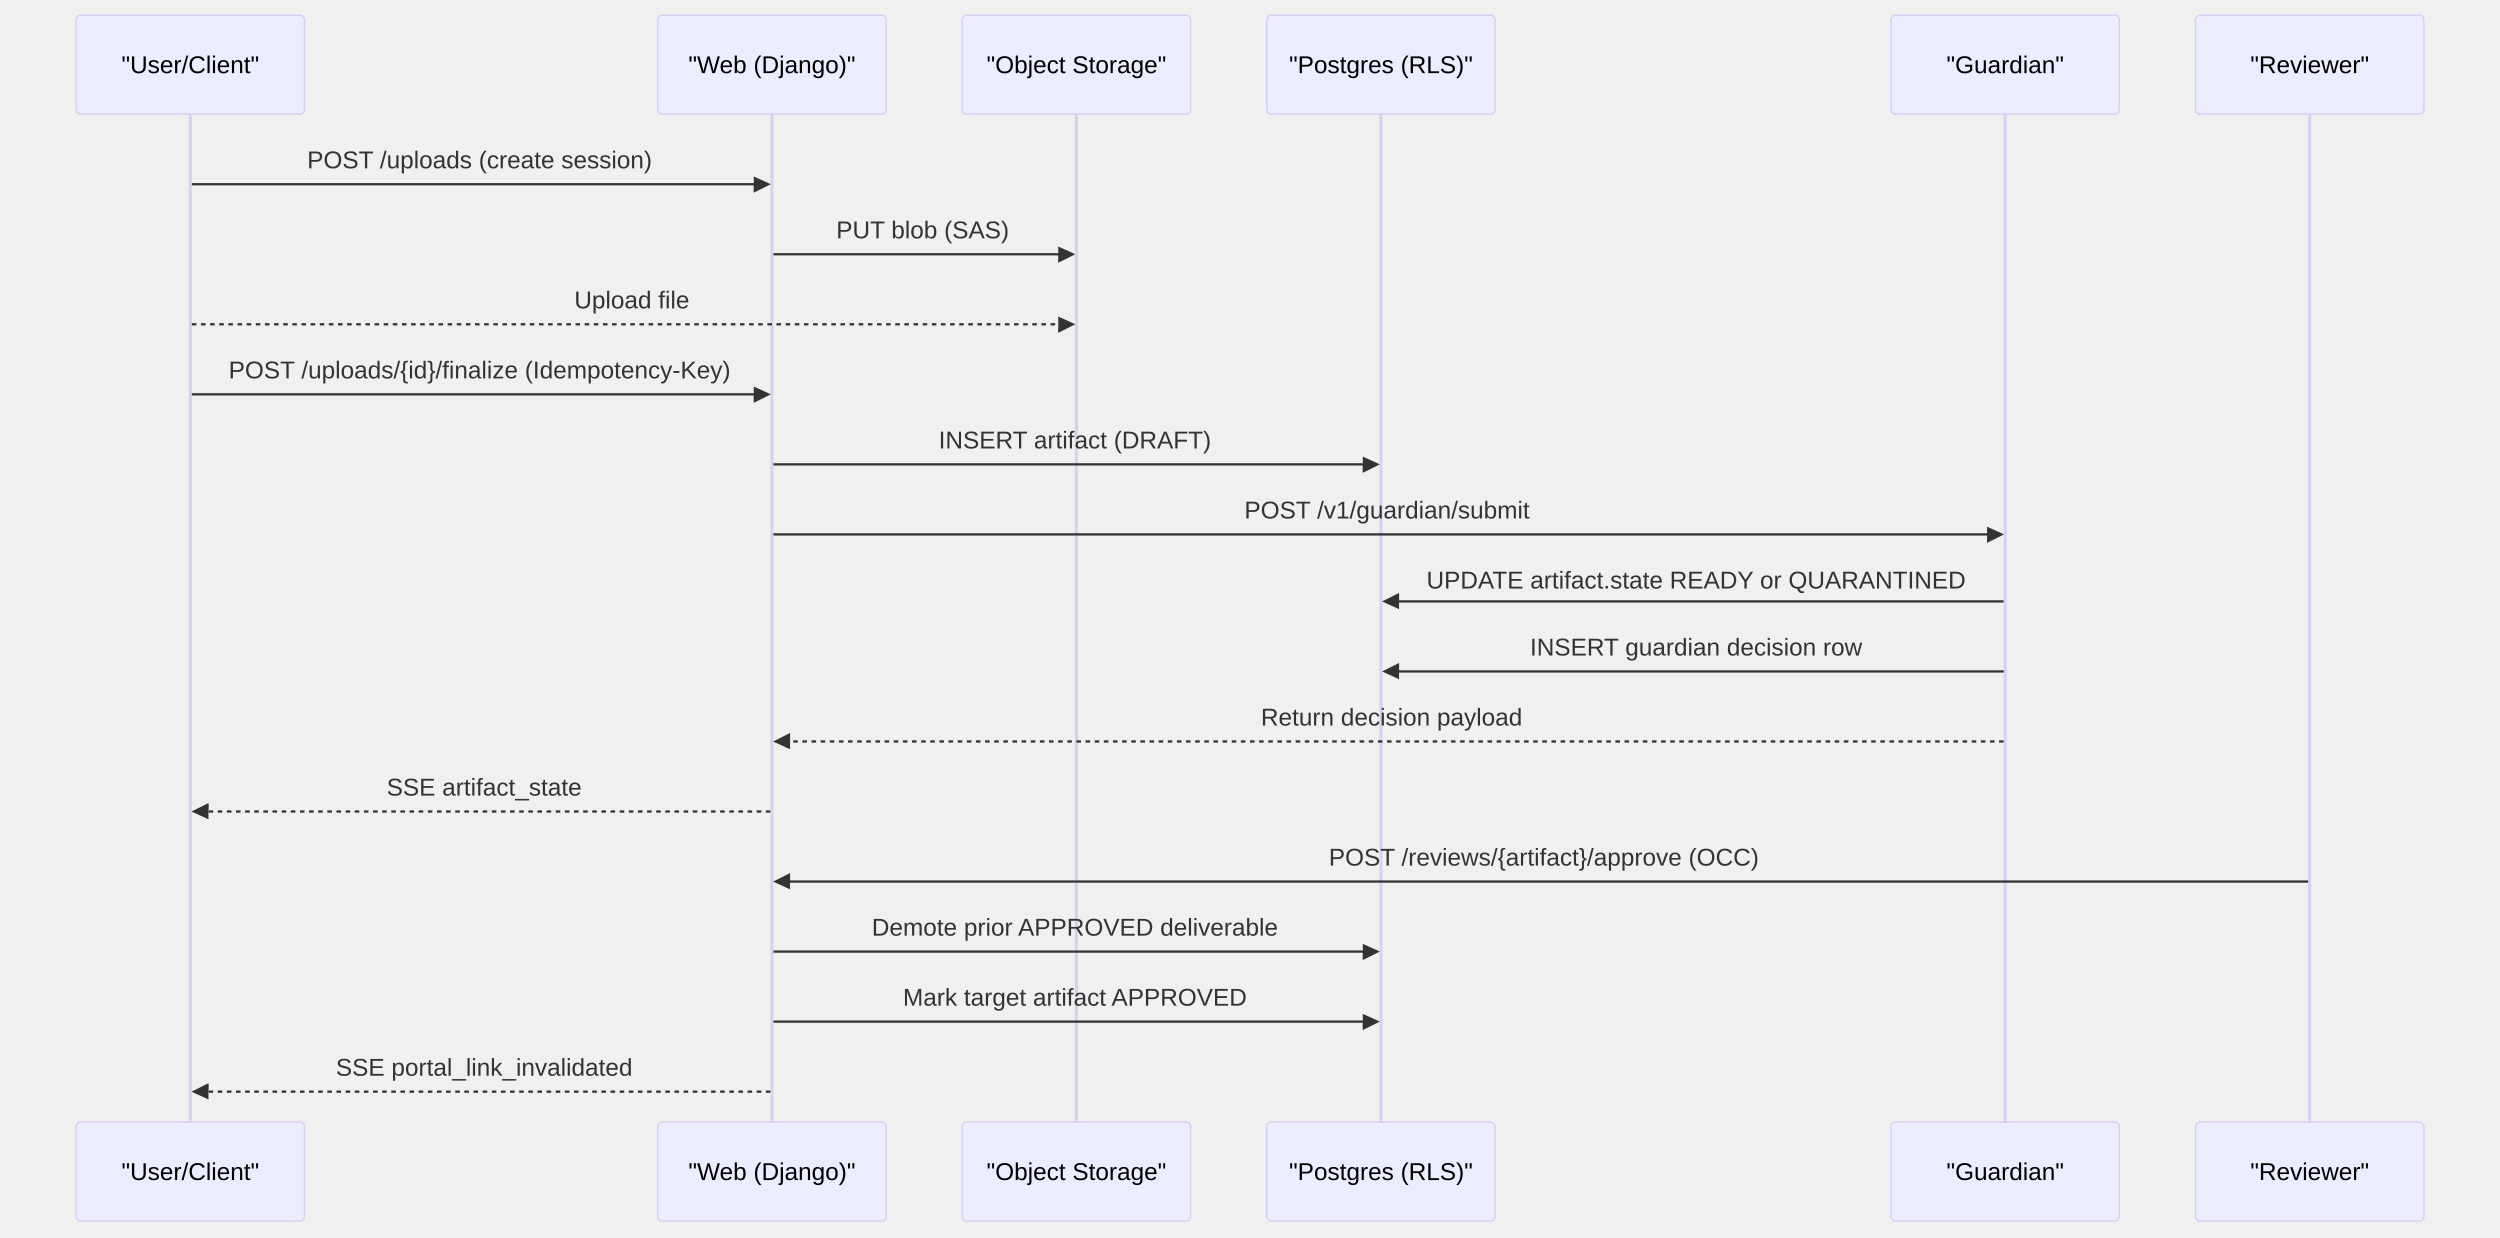
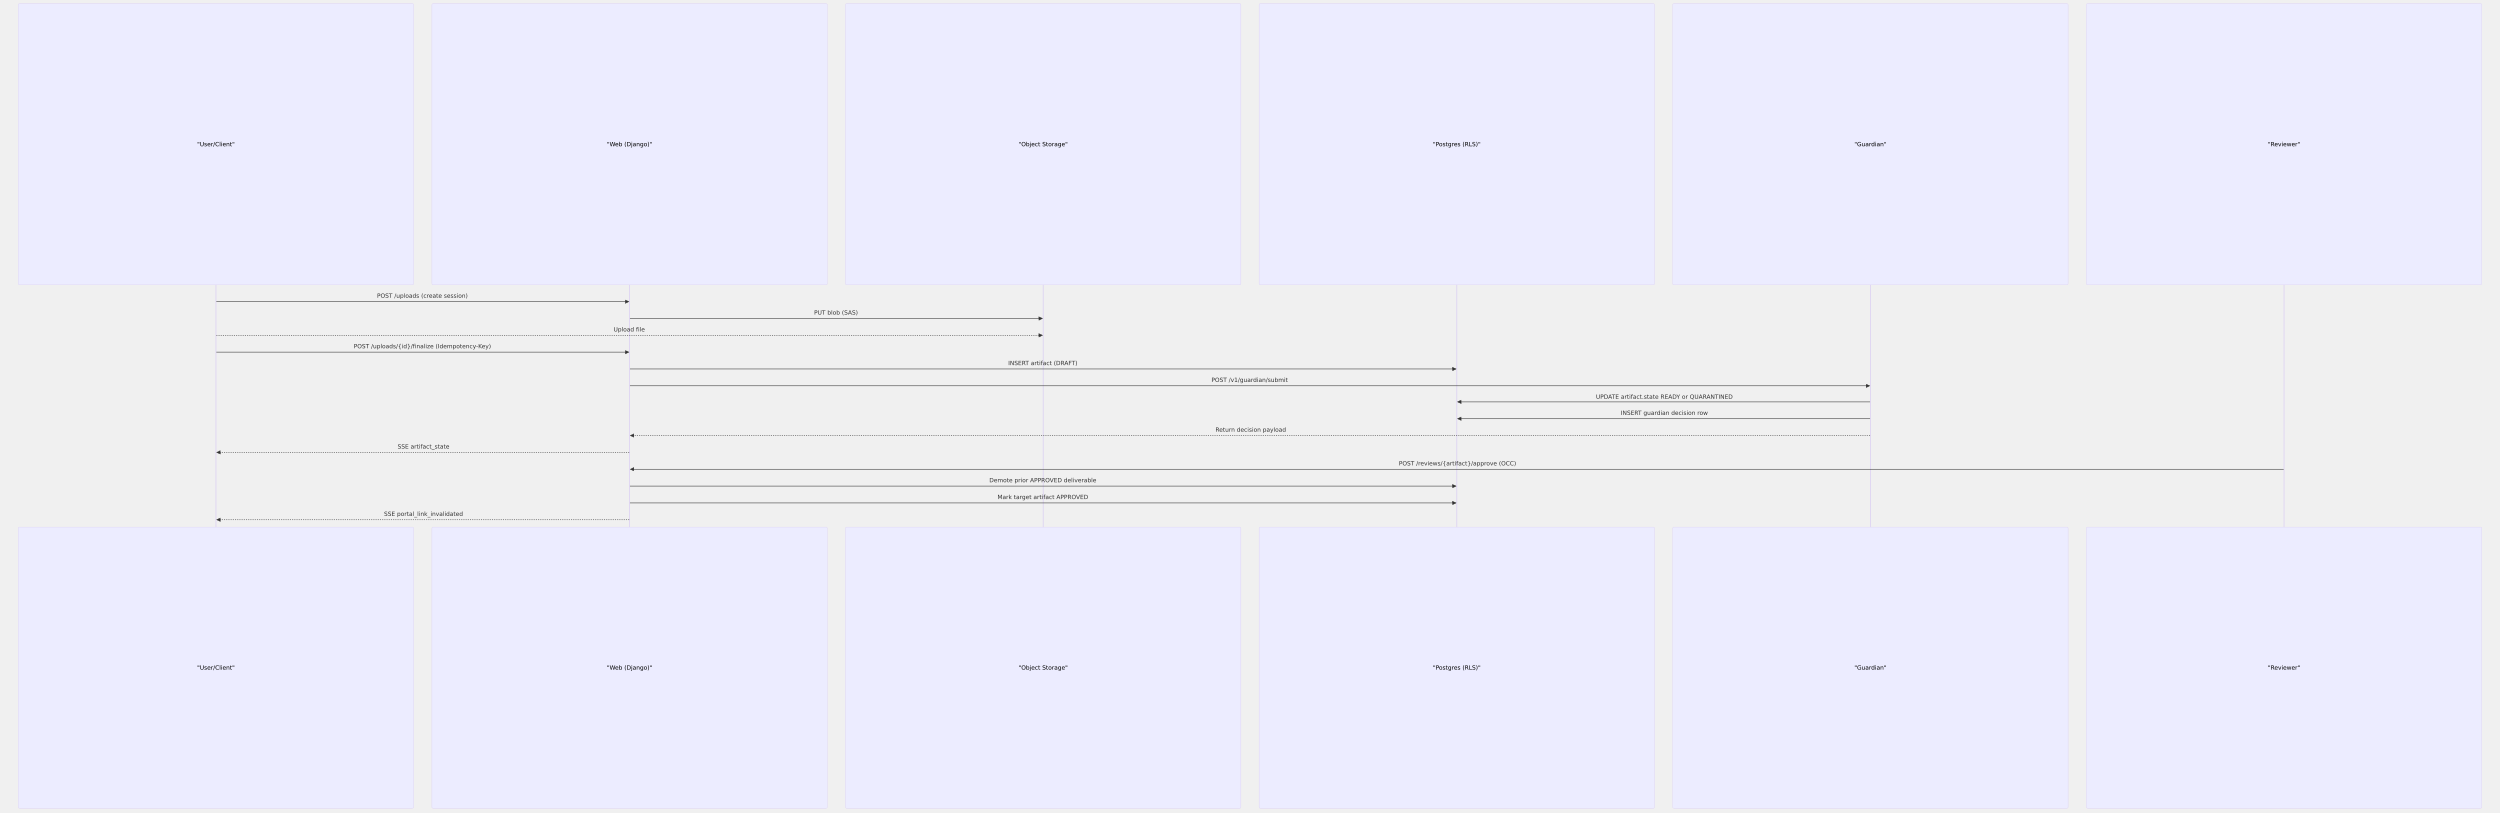
- <svg xmlns="http://www.w3.org/2000/svg" id="my-svg" width="100%" style="max-width: 1642px; background-color: white;" viewBox="-50 -10 1642 813" role="graphics-document document" aria-roledescription="sequence">
+ <svg xmlns="http://www.w3.org/2000/svg" id="my-svg" width="6830" height="2219" viewBox="-50 -10 6830 2219" role="graphics-document document" aria-roledescription="sequence" style="background-color: white;">
  <g>
-     <rect x="1392" y="727" fill="#eaeaea" stroke="#666" width="150" height="65" name="R" rx="3" ry="3" class="actor actor-bottom" />
-     <text x="1467" y="759.5" dominant-baseline="central" alignment-baseline="central" class="actor actor-box" style="text-anchor: middle; font-size: 16px; font-weight: 400;">
-       <tspan x="1467" dy="0">"Reviewer"</tspan>
+     <rect x="5650" y="1430" fill="#eaeaea" stroke="#666" width="1080" height="768" name="R" rx="3" ry="3" class="actor actor-bottom" />
+     <text x="6190" y="1814" dominant-baseline="central" alignment-baseline="central" class="actor actor-box" style="text-anchor: middle; font-size: 16px; font-weight: 400;">
+       <tspan x="6190" dy="0">"Reviewer"</tspan>
    </text>
  </g>
  <g>
-     <rect x="1192" y="727" fill="#eaeaea" stroke="#666" width="150" height="65" name="G" rx="3" ry="3" class="actor actor-bottom" />
-     <text x="1267" y="759.5" dominant-baseline="central" alignment-baseline="central" class="actor actor-box" style="text-anchor: middle; font-size: 16px; font-weight: 400;">
-       <tspan x="1267" dy="0">"Guardian"</tspan>
+     <rect x="4520" y="1430" fill="#eaeaea" stroke="#666" width="1080" height="768" name="G" rx="3" ry="3" class="actor actor-bottom" />
+     <text x="5060" y="1814" dominant-baseline="central" alignment-baseline="central" class="actor actor-box" style="text-anchor: middle; font-size: 16px; font-weight: 400;">
+       <tspan x="5060" dy="0">"Guardian"</tspan>
    </text>
  </g>
  <g>
-     <rect x="782" y="727" fill="#eaeaea" stroke="#666" width="150" height="65" name="DB" rx="3" ry="3" class="actor actor-bottom" />
-     <text x="857" y="759.5" dominant-baseline="central" alignment-baseline="central" class="actor actor-box" style="text-anchor: middle; font-size: 16px; font-weight: 400;">
-       <tspan x="857" dy="0">"Postgres (RLS)"</tspan>
+     <rect x="3390" y="1430" fill="#eaeaea" stroke="#666" width="1080" height="768" name="DB" rx="3" ry="3" class="actor actor-bottom" />
+     <text x="3930" y="1814" dominant-baseline="central" alignment-baseline="central" class="actor actor-box" style="text-anchor: middle; font-size: 16px; font-weight: 400;">
+       <tspan x="3930" dy="0">"Postgres (RLS)"</tspan>
    </text>
  </g>
  <g>
-     <rect x="582" y="727" fill="#eaeaea" stroke="#666" width="150" height="65" name="Obj" rx="3" ry="3" class="actor actor-bottom" />
-     <text x="657" y="759.5" dominant-baseline="central" alignment-baseline="central" class="actor actor-box" style="text-anchor: middle; font-size: 16px; font-weight: 400;">
-       <tspan x="657" dy="0">"Object Storage"</tspan>
+     <rect x="2260" y="1430" fill="#eaeaea" stroke="#666" width="1080" height="768" name="Obj" rx="3" ry="3" class="actor actor-bottom" />
+     <text x="2800" y="1814" dominant-baseline="central" alignment-baseline="central" class="actor actor-box" style="text-anchor: middle; font-size: 16px; font-weight: 400;">
+       <tspan x="2800" dy="0">"Object Storage"</tspan>
    </text>
  </g>
  <g>
-     <rect x="382" y="727" fill="#eaeaea" stroke="#666" width="150" height="65" name="Web" rx="3" ry="3" class="actor actor-bottom" />
-     <text x="457" y="759.5" dominant-baseline="central" alignment-baseline="central" class="actor actor-box" style="text-anchor: middle; font-size: 16px; font-weight: 400;">
-       <tspan x="457" dy="0">"Web (Django)"</tspan>
+     <rect x="1130" y="1430" fill="#eaeaea" stroke="#666" width="1080" height="768" name="Web" rx="3" ry="3" class="actor actor-bottom" />
+     <text x="1670" y="1814" dominant-baseline="central" alignment-baseline="central" class="actor actor-box" style="text-anchor: middle; font-size: 16px; font-weight: 400;">
+       <tspan x="1670" dy="0">"Web (Django)"</tspan>
    </text>
  </g>
  <g>
-     <rect x="0" y="727" fill="#eaeaea" stroke="#666" width="150" height="65" name="U" rx="3" ry="3" class="actor actor-bottom" />
-     <text x="75" y="759.5" dominant-baseline="central" alignment-baseline="central" class="actor actor-box" style="text-anchor: middle; font-size: 16px; font-weight: 400;">
-       <tspan x="75" dy="0">"User/Client"</tspan>
+     <rect x="0" y="1430" fill="#eaeaea" stroke="#666" width="1080" height="768" name="U" rx="3" ry="3" class="actor actor-bottom" />
+     <text x="540" y="1814" dominant-baseline="central" alignment-baseline="central" class="actor actor-box" style="text-anchor: middle; font-size: 16px; font-weight: 400;">
+       <tspan x="540" dy="0">"User/Client"</tspan>
    </text>
  </g>
  <g>
-     <line id="actor5" x1="1467" y1="65" x2="1467" y2="727" class="actor-line 200" stroke-width="0.5px" stroke="#999" name="R" />
+     <line id="actor5" x1="6190" y1="768" x2="6190" y2="1430" class="actor-line 200" stroke-width="0.5px" stroke="#999" name="R" />
    <g id="root-5">
-       <rect x="1392" y="0" fill="#eaeaea" stroke="#666" width="150" height="65" name="R" rx="3" ry="3" class="actor actor-top" />
-       <text x="1467" y="32.5" dominant-baseline="central" alignment-baseline="central" class="actor actor-box" style="text-anchor: middle; font-size: 16px; font-weight: 400;">
-         <tspan x="1467" dy="0">"Reviewer"</tspan>
+       <rect x="5650" y="0" fill="#eaeaea" stroke="#666" width="1080" height="768" name="R" rx="3" ry="3" class="actor actor-top" />
+       <text x="6190" y="384" dominant-baseline="central" alignment-baseline="central" class="actor actor-box" style="text-anchor: middle; font-size: 16px; font-weight: 400;">
+         <tspan x="6190" dy="0">"Reviewer"</tspan>
      </text>
    </g>
  </g>
  <g>
-     <line id="actor4" x1="1267" y1="65" x2="1267" y2="727" class="actor-line 200" stroke-width="0.5px" stroke="#999" name="G" />
+     <line id="actor4" x1="5060" y1="768" x2="5060" y2="1430" class="actor-line 200" stroke-width="0.5px" stroke="#999" name="G" />
    <g id="root-4">
-       <rect x="1192" y="0" fill="#eaeaea" stroke="#666" width="150" height="65" name="G" rx="3" ry="3" class="actor actor-top" />
-       <text x="1267" y="32.5" dominant-baseline="central" alignment-baseline="central" class="actor actor-box" style="text-anchor: middle; font-size: 16px; font-weight: 400;">
-         <tspan x="1267" dy="0">"Guardian"</tspan>
+       <rect x="4520" y="0" fill="#eaeaea" stroke="#666" width="1080" height="768" name="G" rx="3" ry="3" class="actor actor-top" />
+       <text x="5060" y="384" dominant-baseline="central" alignment-baseline="central" class="actor actor-box" style="text-anchor: middle; font-size: 16px; font-weight: 400;">
+         <tspan x="5060" dy="0">"Guardian"</tspan>
      </text>
    </g>
  </g>
  <g>
-     <line id="actor3" x1="857" y1="65" x2="857" y2="727" class="actor-line 200" stroke-width="0.5px" stroke="#999" name="DB" />
+     <line id="actor3" x1="3930" y1="768" x2="3930" y2="1430" class="actor-line 200" stroke-width="0.5px" stroke="#999" name="DB" />
    <g id="root-3">
-       <rect x="782" y="0" fill="#eaeaea" stroke="#666" width="150" height="65" name="DB" rx="3" ry="3" class="actor actor-top" />
-       <text x="857" y="32.5" dominant-baseline="central" alignment-baseline="central" class="actor actor-box" style="text-anchor: middle; font-size: 16px; font-weight: 400;">
-         <tspan x="857" dy="0">"Postgres (RLS)"</tspan>
+       <rect x="3390" y="0" fill="#eaeaea" stroke="#666" width="1080" height="768" name="DB" rx="3" ry="3" class="actor actor-top" />
+       <text x="3930" y="384" dominant-baseline="central" alignment-baseline="central" class="actor actor-box" style="text-anchor: middle; font-size: 16px; font-weight: 400;">
+         <tspan x="3930" dy="0">"Postgres (RLS)"</tspan>
      </text>
    </g>
  </g>
  <g>
-     <line id="actor2" x1="657" y1="65" x2="657" y2="727" class="actor-line 200" stroke-width="0.5px" stroke="#999" name="Obj" />
+     <line id="actor2" x1="2800" y1="768" x2="2800" y2="1430" class="actor-line 200" stroke-width="0.5px" stroke="#999" name="Obj" />
    <g id="root-2">
-       <rect x="582" y="0" fill="#eaeaea" stroke="#666" width="150" height="65" name="Obj" rx="3" ry="3" class="actor actor-top" />
-       <text x="657" y="32.5" dominant-baseline="central" alignment-baseline="central" class="actor actor-box" style="text-anchor: middle; font-size: 16px; font-weight: 400;">
-         <tspan x="657" dy="0">"Object Storage"</tspan>
+       <rect x="2260" y="0" fill="#eaeaea" stroke="#666" width="1080" height="768" name="Obj" rx="3" ry="3" class="actor actor-top" />
+       <text x="2800" y="384" dominant-baseline="central" alignment-baseline="central" class="actor actor-box" style="text-anchor: middle; font-size: 16px; font-weight: 400;">
+         <tspan x="2800" dy="0">"Object Storage"</tspan>
      </text>
    </g>
  </g>
  <g>
-     <line id="actor1" x1="457" y1="65" x2="457" y2="727" class="actor-line 200" stroke-width="0.5px" stroke="#999" name="Web" />
+     <line id="actor1" x1="1670" y1="768" x2="1670" y2="1430" class="actor-line 200" stroke-width="0.5px" stroke="#999" name="Web" />
    <g id="root-1">
-       <rect x="382" y="0" fill="#eaeaea" stroke="#666" width="150" height="65" name="Web" rx="3" ry="3" class="actor actor-top" />
-       <text x="457" y="32.5" dominant-baseline="central" alignment-baseline="central" class="actor actor-box" style="text-anchor: middle; font-size: 16px; font-weight: 400;">
-         <tspan x="457" dy="0">"Web (Django)"</tspan>
+       <rect x="1130" y="0" fill="#eaeaea" stroke="#666" width="1080" height="768" name="Web" rx="3" ry="3" class="actor actor-top" />
+       <text x="1670" y="384" dominant-baseline="central" alignment-baseline="central" class="actor actor-box" style="text-anchor: middle; font-size: 16px; font-weight: 400;">
+         <tspan x="1670" dy="0">"Web (Django)"</tspan>
      </text>
    </g>
  </g>
  <g>
-     <line id="actor0" x1="75" y1="65" x2="75" y2="727" class="actor-line 200" stroke-width="0.5px" stroke="#999" name="U" />
+     <line id="actor0" x1="540" y1="768" x2="540" y2="1430" class="actor-line 200" stroke-width="0.5px" stroke="#999" name="U" />
    <g id="root-0">
-       <rect x="0" y="0" fill="#eaeaea" stroke="#666" width="150" height="65" name="U" rx="3" ry="3" class="actor actor-top" />
-       <text x="75" y="32.5" dominant-baseline="central" alignment-baseline="central" class="actor actor-box" style="text-anchor: middle; font-size: 16px; font-weight: 400;">
-         <tspan x="75" dy="0">"User/Client"</tspan>
+       <rect x="0" y="0" fill="#eaeaea" stroke="#666" width="1080" height="768" name="U" rx="3" ry="3" class="actor actor-top" />
+       <text x="540" y="384" dominant-baseline="central" alignment-baseline="central" class="actor actor-box" style="text-anchor: middle; font-size: 16px; font-weight: 400;">
+         <tspan x="540" dy="0">"User/Client"</tspan>
      </text>
    </g>
  </g>
-   <style>#my-svg{font-family:"trebuchet ms",verdana,arial,sans-serif;font-size:16px;fill:#333;}@keyframes edge-animation-frame{from{stroke-dashoffset:0;}}@keyframes dash{to{stroke-dashoffset:0;}}#my-svg .edge-animation-slow{stroke-dasharray:9,5!important;stroke-dashoffset:900;animation:dash 50s linear infinite;stroke-linecap:round;}#my-svg .edge-animation-fast{stroke-dasharray:9,5!important;stroke-dashoffset:900;animation:dash 20s linear infinite;stroke-linecap:round;}#my-svg .error-icon{fill:#552222;}#my-svg .error-text{fill:#552222;stroke:#552222;}#my-svg .edge-thickness-normal{stroke-width:1px;}#my-svg .edge-thickness-thick{stroke-width:3.5px;}#my-svg .edge-pattern-solid{stroke-dasharray:0;}#my-svg .edge-thickness-invisible{stroke-width:0;fill:none;}#my-svg .edge-pattern-dashed{stroke-dasharray:3;}#my-svg .edge-pattern-dotted{stroke-dasharray:2;}#my-svg .marker{fill:#333333;stroke:#333333;}#my-svg .marker.cross{stroke:#333333;}#my-svg svg{font-family:"trebuchet ms",verdana,arial,sans-serif;font-size:16px;}#my-svg p{margin:0;}#my-svg .actor{stroke:hsl(259.626, 59.777%, 87.902%);fill:#ECECFF;}#my-svg text.actor&gt;tspan{fill:black;stroke:none;}#my-svg .actor-line{stroke:hsl(259.626, 59.777%, 87.902%);}#my-svg .innerArc{stroke-width:1.5;stroke-dasharray:none;}#my-svg .messageLine0{stroke-width:1.5;stroke-dasharray:none;stroke:#333;}#my-svg .messageLine1{stroke-width:1.5;stroke-dasharray:2,2;stroke:#333;}#my-svg #arrowhead path{fill:#333;stroke:#333;}#my-svg .sequenceNumber{fill:white;}#my-svg #sequencenumber{fill:#333;}#my-svg #crosshead path{fill:#333;stroke:#333;}#my-svg .messageText{fill:#333;stroke:none;}#my-svg .labelBox{stroke:hsl(259.626, 59.777%, 87.902%);fill:#ECECFF;}#my-svg .labelText,#my-svg .labelText&gt;tspan{fill:black;stroke:none;}#my-svg .loopText,#my-svg .loopText&gt;tspan{fill:black;stroke:none;}#my-svg .loopLine{stroke-width:2px;stroke-dasharray:2,2;stroke:hsl(259.626, 59.777%, 87.902%);fill:hsl(259.626, 59.777%, 87.902%);}#my-svg .note{stroke:#aaaa33;fill:#fff5ad;}#my-svg .noteText,#my-svg .noteText&gt;tspan{fill:black;stroke:none;}#my-svg .activation0{fill:#f4f4f4;stroke:#666;}#my-svg .activation1{fill:#f4f4f4;stroke:#666;}#my-svg .activation2{fill:#f4f4f4;stroke:#666;}#my-svg .actorPopupMenu{position:absolute;}#my-svg .actorPopupMenuPanel{position:absolute;fill:#ECECFF;box-shadow:0px 8px 16px 0px rgba(0,0,0,0.2);filter:drop-shadow(3px 5px 2px rgb(0 0 0 / 0.4));}#my-svg .actor-man line{stroke:hsl(259.626, 59.777%, 87.902%);fill:#ECECFF;}#my-svg .actor-man circle,#my-svg line{stroke:hsl(259.626, 59.777%, 87.902%);fill:#ECECFF;stroke-width:2px;}#my-svg :root{--mermaid-font-family:"trebuchet ms",verdana,arial,sans-serif;}</style>
+   <style>#my-svg{font-family:"DejaVu Sans","Trebuchet MS",Arial,sans-serif;font-size:16px;fill:#333;}@keyframes edge-animation-frame{from{stroke-dashoffset:0;}}@keyframes dash{to{stroke-dashoffset:0;}}#my-svg .edge-animation-slow{stroke-dasharray:9,5!important;stroke-dashoffset:900;animation:dash 50s linear infinite;stroke-linecap:round;}#my-svg .edge-animation-fast{stroke-dasharray:9,5!important;stroke-dashoffset:900;animation:dash 20s linear infinite;stroke-linecap:round;}#my-svg .error-icon{fill:#552222;}#my-svg .error-text{fill:#552222;stroke:#552222;}#my-svg .edge-thickness-normal{stroke-width:1px;}#my-svg .edge-thickness-thick{stroke-width:3.5px;}#my-svg .edge-pattern-solid{stroke-dasharray:0;}#my-svg .edge-thickness-invisible{stroke-width:0;fill:none;}#my-svg .edge-pattern-dashed{stroke-dasharray:3;}#my-svg .edge-pattern-dotted{stroke-dasharray:2;}#my-svg .marker{fill:#333333;stroke:#333333;}#my-svg .marker.cross{stroke:#333333;}#my-svg svg{font-family:"DejaVu Sans","Trebuchet MS",Arial,sans-serif;font-size:16px;}#my-svg p{margin:0;}#my-svg .actor{stroke:hsl(259.626, 59.777%, 87.902%);fill:#ECECFF;}#my-svg text.actor&gt;tspan{fill:black;stroke:none;}#my-svg .actor-line{stroke:hsl(259.626, 59.777%, 87.902%);}#my-svg .innerArc{stroke-width:1.5;stroke-dasharray:none;}#my-svg .messageLine0{stroke-width:1.5;stroke-dasharray:none;stroke:#333;}#my-svg .messageLine1{stroke-width:1.5;stroke-dasharray:2,2;stroke:#333;}#my-svg #arrowhead path{fill:#333;stroke:#333;}#my-svg .sequenceNumber{fill:white;}#my-svg #sequencenumber{fill:#333;}#my-svg #crosshead path{fill:#333;stroke:#333;}#my-svg .messageText{fill:#333;stroke:none;}#my-svg .labelBox{stroke:hsl(259.626, 59.777%, 87.902%);fill:#ECECFF;}#my-svg .labelText,#my-svg .labelText&gt;tspan{fill:black;stroke:none;}#my-svg .loopText,#my-svg .loopText&gt;tspan{fill:black;stroke:none;}#my-svg .loopLine{stroke-width:2px;stroke-dasharray:2,2;stroke:hsl(259.626, 59.777%, 87.902%);fill:hsl(259.626, 59.777%, 87.902%);}#my-svg .note{stroke:#aaaa33;fill:#fff5ad;}#my-svg .noteText,#my-svg .noteText&gt;tspan{fill:black;stroke:none;}#my-svg .activation0{fill:#f4f4f4;stroke:#666;}#my-svg .activation1{fill:#f4f4f4;stroke:#666;}#my-svg .activation2{fill:#f4f4f4;stroke:#666;}#my-svg .actorPopupMenu{position:absolute;}#my-svg .actorPopupMenuPanel{position:absolute;fill:#ECECFF;box-shadow:0px 8px 16px 0px rgba(0,0,0,0.2);filter:drop-shadow(3px 5px 2px rgb(0 0 0 / 0.4));}#my-svg .actor-man line{stroke:hsl(259.626, 59.777%, 87.902%);fill:#ECECFF;}#my-svg .actor-man circle,#my-svg line{stroke:hsl(259.626, 59.777%, 87.902%);fill:#ECECFF;stroke-width:2px;}#my-svg :root{--mermaid-font-family:"trebuchet ms",verdana,arial,sans-serif;}</style>
  <g />
  <defs>
    <symbol id="computer" width="24" height="24">
      <path transform="scale(.5)" d="M2 2v13h20v-13h-20zm18 11h-16v-9h16v9zm-10.228 6l.466-1h3.524l.467 1h-4.457zm14.228 3h-24l2-6h2.104l-1.33 4h18.45l-1.297-4h2.073l2 6zm-5-10h-14v-7h14v7z" />
    </symbol>
  </defs>
  <defs>
    <symbol id="database" fill-rule="evenodd" clip-rule="evenodd">
      <path transform="scale(.5)" d="M12.258.001l.256.004.255.005.253.008.251.01.249.012.247.015.246.016.242.019.241.02.239.023.236.024.233.027.231.028.229.031.225.032.223.034.22.036.217.038.214.04.211.041.208.043.205.045.201.046.198.048.194.05.191.051.187.053.183.054.18.056.175.057.172.059.168.06.163.061.16.063.155.064.15.066.074.033.073.033.071.034.07.034.069.035.068.035.067.035.066.035.064.036.064.036.062.036.06.036.06.037.058.037.058.037.055.038.055.038.053.038.052.038.051.039.05.039.048.039.047.039.045.04.044.04.043.04.041.04.04.041.039.041.037.041.036.041.034.041.033.042.032.042.03.042.029.042.027.042.026.043.024.043.023.043.021.043.02.043.018.044.017.043.015.044.013.044.012.044.011.045.009.044.007.045.006.045.004.045.002.045.001.045v17l-.001.045-.002.045-.004.045-.006.045-.007.045-.009.044-.011.045-.012.044-.013.044-.015.044-.017.043-.018.044-.02.043-.021.043-.023.043-.024.043-.026.043-.027.042-.029.042-.03.042-.032.042-.033.042-.034.041-.036.041-.037.041-.039.041-.04.041-.041.04-.043.04-.044.04-.045.04-.047.039-.048.039-.05.039-.051.039-.052.038-.053.038-.055.038-.055.038-.058.037-.058.037-.06.037-.06.036-.062.036-.064.036-.064.036-.066.035-.067.035-.068.035-.069.035-.07.034-.071.034-.073.033-.074.033-.15.066-.155.064-.16.063-.163.061-.168.06-.172.059-.175.057-.18.056-.183.054-.187.053-.191.051-.194.05-.198.048-.201.046-.205.045-.208.043-.211.041-.214.04-.217.038-.22.036-.223.034-.225.032-.229.031-.231.028-.233.027-.236.024-.239.023-.241.02-.242.019-.246.016-.247.015-.249.012-.251.01-.253.008-.255.005-.256.004-.258.001-.258-.001-.256-.004-.255-.005-.253-.008-.251-.01-.249-.012-.247-.015-.245-.016-.243-.019-.241-.02-.238-.023-.236-.024-.234-.027-.231-.028-.228-.031-.226-.032-.223-.034-.22-.036-.217-.038-.214-.04-.211-.041-.208-.043-.204-.045-.201-.046-.198-.048-.195-.05-.19-.051-.187-.053-.184-.054-.179-.056-.176-.057-.172-.059-.167-.06-.164-.061-.159-.063-.155-.064-.151-.066-.074-.033-.072-.033-.072-.034-.07-.034-.069-.035-.068-.035-.067-.035-.066-.035-.064-.036-.063-.036-.062-.036-.061-.036-.06-.037-.058-.037-.057-.037-.056-.038-.055-.038-.053-.038-.052-.038-.051-.039-.049-.039-.049-.039-.046-.039-.046-.04-.044-.04-.043-.04-.041-.04-.04-.041-.039-.041-.037-.041-.036-.041-.034-.041-.033-.042-.032-.042-.03-.042-.029-.042-.027-.042-.026-.043-.024-.043-.023-.043-.021-.043-.02-.043-.018-.044-.017-.043-.015-.044-.013-.044-.012-.044-.011-.045-.009-.044-.007-.045-.006-.045-.004-.045-.002-.045-.001-.045v-17l.001-.045.002-.045.004-.045.006-.045.007-.045.009-.044.011-.045.012-.044.013-.044.015-.044.017-.043.018-.044.02-.043.021-.043.023-.043.024-.043.026-.043.027-.042.029-.042.03-.042.032-.042.033-.042.034-.041.036-.041.037-.041.039-.041.04-.041.041-.04.043-.04.044-.04.046-.04.046-.039.049-.039.049-.039.051-.039.052-.038.053-.038.055-.038.056-.038.057-.037.058-.037.06-.037.061-.036.062-.036.063-.036.064-.036.066-.035.067-.035.068-.035.069-.035.07-.034.072-.034.072-.033.074-.033.151-.066.155-.064.159-.063.164-.061.167-.06.172-.059.176-.057.179-.056.184-.054.187-.053.19-.051.195-.05.198-.048.201-.046.204-.045.208-.043.211-.041.214-.04.217-.038.22-.036.223-.034.226-.032.228-.031.231-.028.234-.027.236-.024.238-.023.241-.02.243-.019.245-.016.247-.015.249-.012.251-.01.253-.008.255-.005.256-.004.258-.001.258.001zm-9.258 20.499v.01l.001.021.003.021.004.022.005.021.006.022.007.022.009.023.01.022.011.023.012.023.013.023.015.023.016.024.017.023.018.024.019.024.021.024.022.025.023.024.024.025.052.049.056.05.061.051.066.051.07.051.075.051.079.052.084.052.088.052.092.052.097.052.102.051.105.052.11.052.114.051.119.051.123.051.127.05.131.05.135.05.139.048.144.049.147.047.152.047.155.047.16.045.163.045.167.043.171.043.176.041.178.041.183.039.187.039.19.037.194.035.197.035.202.033.204.031.209.03.212.029.216.027.219.025.222.024.226.021.23.02.233.018.236.016.24.015.243.012.246.01.249.008.253.005.256.004.259.001.26-.001.257-.004.254-.005.25-.008.247-.011.244-.012.241-.014.237-.016.233-.018.231-.021.226-.021.224-.024.22-.026.216-.027.212-.028.21-.031.205-.031.202-.034.198-.034.194-.036.191-.037.187-.039.183-.04.179-.04.175-.042.172-.043.168-.044.163-.045.16-.046.155-.046.152-.047.148-.048.143-.049.139-.049.136-.05.131-.05.126-.05.123-.051.118-.052.114-.051.11-.052.106-.052.101-.052.096-.052.092-.052.088-.053.083-.051.079-.052.074-.052.07-.051.065-.051.06-.051.056-.05.051-.05.023-.024.023-.025.021-.024.02-.024.019-.024.018-.024.017-.024.015-.023.014-.024.013-.023.012-.023.01-.023.01-.022.008-.022.006-.022.006-.022.004-.022.004-.021.001-.021.001-.021v-4.127l-.077.055-.08.053-.083.054-.085.053-.087.052-.09.052-.093.051-.095.05-.097.05-.1.049-.102.049-.105.048-.106.047-.109.047-.111.046-.114.045-.115.045-.118.044-.12.043-.122.042-.124.042-.126.041-.128.04-.13.04-.132.038-.134.038-.135.037-.138.037-.139.035-.142.035-.143.034-.144.033-.147.032-.148.031-.15.03-.151.03-.153.029-.154.027-.156.027-.158.026-.159.025-.161.024-.162.023-.163.022-.165.021-.166.02-.167.019-.169.018-.169.017-.171.016-.173.015-.173.014-.175.013-.175.012-.177.011-.178.01-.179.008-.179.008-.181.006-.182.005-.182.004-.184.003-.184.002h-.37l-.184-.002-.184-.003-.182-.004-.182-.005-.181-.006-.179-.008-.179-.008-.178-.01-.176-.011-.176-.012-.175-.013-.173-.014-.172-.015-.171-.016-.17-.017-.169-.018-.167-.019-.166-.02-.165-.021-.163-.022-.162-.023-.161-.024-.159-.025-.157-.026-.156-.027-.155-.027-.153-.029-.151-.03-.15-.03-.148-.031-.146-.032-.145-.033-.143-.034-.141-.035-.14-.035-.137-.037-.136-.037-.134-.038-.132-.038-.13-.04-.128-.04-.126-.041-.124-.042-.122-.042-.12-.044-.117-.043-.116-.045-.113-.045-.112-.046-.109-.047-.106-.047-.105-.048-.102-.049-.1-.049-.097-.05-.095-.05-.093-.052-.09-.051-.087-.052-.085-.053-.083-.054-.08-.054-.077-.054v4.127zm0-5.654v.011l.001.021.003.021.004.021.005.022.006.022.007.022.009.022.01.022.011.023.012.023.013.023.015.024.016.023.017.024.018.024.019.024.021.024.022.024.023.025.024.024.052.05.056.05.061.05.066.051.07.051.075.052.079.051.084.052.088.052.092.052.097.052.102.052.105.052.11.051.114.051.119.052.123.05.127.051.131.05.135.049.139.049.144.048.147.048.152.047.155.046.16.045.163.045.167.044.171.042.176.042.178.04.183.04.187.038.19.037.194.036.197.034.202.033.204.032.209.03.212.028.216.027.219.025.222.024.226.022.23.02.233.018.236.016.24.014.243.012.246.01.249.008.253.006.256.003.259.001.26-.001.257-.003.254-.006.25-.008.247-.01.244-.012.241-.015.237-.016.233-.018.231-.02.226-.022.224-.024.22-.025.216-.027.212-.029.21-.03.205-.032.202-.033.198-.035.194-.036.191-.037.187-.039.183-.039.179-.041.175-.042.172-.043.168-.044.163-.045.16-.045.155-.047.152-.047.148-.048.143-.048.139-.05.136-.049.131-.05.126-.051.123-.051.118-.051.114-.052.11-.052.106-.052.101-.052.096-.052.092-.052.088-.052.083-.052.079-.052.074-.051.07-.052.065-.051.06-.05.056-.051.051-.049.023-.025.023-.024.021-.025.02-.024.019-.024.018-.024.017-.024.015-.023.014-.023.013-.024.012-.022.01-.023.01-.023.008-.022.006-.022.006-.022.004-.021.004-.022.001-.021.001-.021v-4.139l-.077.054-.08.054-.083.054-.085.052-.087.053-.09.051-.093.051-.095.051-.097.05-.1.049-.102.049-.105.048-.106.047-.109.047-.111.046-.114.045-.115.044-.118.044-.12.044-.122.042-.124.042-.126.041-.128.04-.13.039-.132.039-.134.038-.135.037-.138.036-.139.036-.142.035-.143.033-.144.033-.147.033-.148.031-.15.03-.151.03-.153.028-.154.028-.156.027-.158.026-.159.025-.161.024-.162.023-.163.022-.165.021-.166.02-.167.019-.169.018-.169.017-.171.016-.173.015-.173.014-.175.013-.175.012-.177.011-.178.009-.179.009-.179.007-.181.007-.182.005-.182.004-.184.003-.184.002h-.37l-.184-.002-.184-.003-.182-.004-.182-.005-.181-.007-.179-.007-.179-.009-.178-.009-.176-.011-.176-.012-.175-.013-.173-.014-.172-.015-.171-.016-.17-.017-.169-.018-.167-.019-.166-.02-.165-.021-.163-.022-.162-.023-.161-.024-.159-.025-.157-.026-.156-.027-.155-.028-.153-.028-.151-.03-.15-.03-.148-.031-.146-.033-.145-.033-.143-.033-.141-.035-.14-.036-.137-.036-.136-.037-.134-.038-.132-.039-.13-.039-.128-.04-.126-.041-.124-.042-.122-.043-.12-.043-.117-.044-.116-.044-.113-.046-.112-.046-.109-.046-.106-.047-.105-.048-.102-.049-.1-.049-.097-.05-.095-.051-.093-.051-.09-.051-.087-.053-.085-.052-.083-.054-.08-.054-.077-.054v4.139zm0-5.666v.011l.001.02.003.022.004.021.005.022.006.021.007.022.009.023.01.022.011.023.012.023.013.023.015.023.016.024.017.024.018.023.019.024.021.025.022.024.023.024.024.025.052.05.056.05.061.05.066.051.07.051.075.052.079.051.084.052.088.052.092.052.097.052.102.052.105.051.11.052.114.051.119.051.123.051.127.05.131.05.135.05.139.049.144.048.147.048.152.047.155.046.16.045.163.045.167.043.171.043.176.042.178.04.183.04.187.038.19.037.194.036.197.034.202.033.204.032.209.03.212.028.216.027.219.025.222.024.226.021.23.02.233.018.236.017.24.014.243.012.246.01.249.008.253.006.256.003.259.001.26-.001.257-.003.254-.006.25-.008.247-.01.244-.013.241-.014.237-.016.233-.018.231-.02.226-.022.224-.024.22-.025.216-.027.212-.029.21-.03.205-.032.202-.033.198-.035.194-.036.191-.037.187-.039.183-.039.179-.041.175-.042.172-.043.168-.044.163-.045.16-.045.155-.047.152-.047.148-.048.143-.049.139-.049.136-.049.131-.051.126-.05.123-.051.118-.052.114-.051.11-.052.106-.052.101-.052.096-.052.092-.052.088-.052.083-.052.079-.052.074-.052.07-.051.065-.051.06-.051.056-.05.051-.049.023-.025.023-.025.021-.024.02-.024.019-.024.018-.024.017-.024.015-.023.014-.024.013-.023.012-.023.01-.022.01-.023.008-.022.006-.022.006-.022.004-.022.004-.021.001-.021.001-.021v-4.153l-.077.054-.08.054-.083.053-.085.053-.087.053-.09.051-.093.051-.095.051-.097.05-.1.049-.102.048-.105.048-.106.048-.109.046-.111.046-.114.046-.115.044-.118.044-.12.043-.122.043-.124.042-.126.041-.128.04-.13.039-.132.039-.134.038-.135.037-.138.036-.139.036-.142.034-.143.034-.144.033-.147.032-.148.032-.15.03-.151.03-.153.028-.154.028-.156.027-.158.026-.159.024-.161.024-.162.023-.163.023-.165.021-.166.02-.167.019-.169.018-.169.017-.171.016-.173.015-.173.014-.175.013-.175.012-.177.01-.178.01-.179.009-.179.007-.181.006-.182.006-.182.004-.184.003-.184.001-.185.001-.185-.001-.184-.001-.184-.003-.182-.004-.182-.006-.181-.006-.179-.007-.179-.009-.178-.01-.176-.01-.176-.012-.175-.013-.173-.014-.172-.015-.171-.016-.17-.017-.169-.018-.167-.019-.166-.02-.165-.021-.163-.023-.162-.023-.161-.024-.159-.024-.157-.026-.156-.027-.155-.028-.153-.028-.151-.03-.15-.03-.148-.032-.146-.032-.145-.033-.143-.034-.141-.034-.14-.036-.137-.036-.136-.037-.134-.038-.132-.039-.13-.039-.128-.041-.126-.041-.124-.041-.122-.043-.12-.043-.117-.044-.116-.044-.113-.046-.112-.046-.109-.046-.106-.048-.105-.048-.102-.048-.1-.05-.097-.049-.095-.051-.093-.051-.09-.052-.087-.052-.085-.053-.083-.053-.08-.054-.077-.054v4.153zm8.74-8.179l-.257.004-.254.005-.25.008-.247.011-.244.012-.241.014-.237.016-.233.018-.231.021-.226.022-.224.023-.22.026-.216.027-.212.028-.21.031-.205.032-.202.033-.198.034-.194.036-.191.038-.187.038-.183.04-.179.041-.175.042-.172.043-.168.043-.163.045-.16.046-.155.046-.152.048-.148.048-.143.048-.139.049-.136.05-.131.05-.126.051-.123.051-.118.051-.114.052-.11.052-.106.052-.101.052-.096.052-.092.052-.088.052-.083.052-.079.052-.074.051-.07.052-.065.051-.06.05-.056.05-.051.05-.023.025-.023.024-.021.024-.02.025-.019.024-.018.024-.017.023-.015.024-.014.023-.013.023-.012.023-.01.023-.01.022-.008.022-.006.023-.006.021-.004.022-.004.021-.001.021-.001.021.001.021.001.021.004.021.004.022.006.021.006.023.008.022.01.022.01.023.012.023.013.023.014.023.015.024.017.023.018.024.019.024.02.025.021.024.023.024.023.025.051.05.056.05.06.05.065.051.07.052.074.051.079.052.083.052.088.052.092.052.096.052.101.052.106.052.11.052.114.052.118.051.123.051.126.051.131.05.136.05.139.049.143.048.148.048.152.048.155.046.16.046.163.045.168.043.172.043.175.042.179.041.183.04.187.038.191.038.194.036.198.034.202.033.205.032.21.031.212.028.216.027.22.026.224.023.226.022.231.021.233.018.237.016.241.014.244.012.247.011.25.008.254.005.257.004.26.001.26-.001.257-.004.254-.005.25-.008.247-.011.244-.012.241-.014.237-.016.233-.018.231-.021.226-.022.224-.023.22-.026.216-.027.212-.028.21-.031.205-.032.202-.033.198-.034.194-.036.191-.038.187-.038.183-.04.179-.041.175-.042.172-.043.168-.043.163-.045.16-.046.155-.046.152-.048.148-.048.143-.048.139-.049.136-.05.131-.05.126-.051.123-.051.118-.051.114-.052.11-.052.106-.052.101-.052.096-.052.092-.052.088-.052.083-.052.079-.052.074-.051.07-.052.065-.051.06-.05.056-.05.051-.05.023-.025.023-.024.021-.024.02-.025.019-.024.018-.024.017-.023.015-.024.014-.023.013-.023.012-.023.01-.023.01-.022.008-.022.006-.023.006-.021.004-.022.004-.021.001-.021.001-.021-.001-.021-.001-.021-.004-.021-.004-.022-.006-.021-.006-.023-.008-.022-.01-.022-.01-.023-.012-.023-.013-.023-.014-.023-.015-.024-.017-.023-.018-.024-.019-.024-.02-.025-.021-.024-.023-.024-.023-.025-.051-.05-.056-.05-.06-.05-.065-.051-.07-.052-.074-.051-.079-.052-.083-.052-.088-.052-.092-.052-.096-.052-.101-.052-.106-.052-.11-.052-.114-.052-.118-.051-.123-.051-.126-.051-.131-.05-.136-.05-.139-.049-.143-.048-.148-.048-.152-.048-.155-.046-.16-.046-.163-.045-.168-.043-.172-.043-.175-.042-.179-.041-.183-.04-.187-.038-.191-.038-.194-.036-.198-.034-.202-.033-.205-.032-.21-.031-.212-.028-.216-.027-.22-.026-.224-.023-.226-.022-.231-.021-.233-.018-.237-.016-.241-.014-.244-.012-.247-.011-.25-.008-.254-.005-.257-.004-.26-.001-.26.001z" />
    </symbol>
  </defs>
  <defs>
    <symbol id="clock" width="24" height="24">
      <path transform="scale(.5)" d="M12 2c5.514 0 10 4.486 10 10s-4.486 10-10 10-10-4.486-10-10 4.486-10 10-10zm0-2c-6.627 0-12 5.373-12 12s5.373 12 12 12 12-5.373 12-12-5.373-12-12-12zm5.848 12.459c.202.038.202.333.001.372-1.907.361-6.045 1.111-6.547 1.111-.719 0-1.301-.582-1.301-1.301 0-.512.77-5.447 1.125-7.445.034-.192.312-.181.343.014l.985 6.238 5.394 1.011z" />
    </symbol>
  </defs>
  <defs>
    <marker id="arrowhead" refX="7.9" refY="5" markerUnits="userSpaceOnUse" markerWidth="12" markerHeight="12" orient="auto-start-reverse">
      <path d="M -1 0 L 10 5 L 0 10 z" />
    </marker>
  </defs>
  <defs>
    <marker id="crosshead" markerWidth="15" markerHeight="8" orient="auto" refX="4" refY="4.5">
      <path fill="none" stroke="#000000" stroke-width="1pt" d="M 1,2 L 6,7 M 6,2 L 1,7" style="stroke-dasharray: 0, 0;" />
    </marker>
  </defs>
  <defs>
    <marker id="filled-head" refX="15.5" refY="7" markerWidth="20" markerHeight="28" orient="auto">
      <path d="M 18,7 L9,13 L14,7 L9,1 Z" />
    </marker>
  </defs>
  <defs>
    <marker id="sequencenumber" refX="15" refY="15" markerWidth="60" markerHeight="40" orient="auto">
      <circle cx="15" cy="15" r="6" />
    </marker>
  </defs>
-   <text x="265" y="80" text-anchor="middle" dominant-baseline="middle" alignment-baseline="middle" class="messageText" dy="1em" style="font-size: 16px; font-weight: 400;">POST /uploads (create session)</text>
-   <line x1="76" y1="111" x2="453" y2="111" class="messageLine0" stroke-width="2" stroke="none" marker-end="url(#arrowhead)" style="fill: none;" />
-   <text x="556" y="126" text-anchor="middle" dominant-baseline="middle" alignment-baseline="middle" class="messageText" dy="1em" style="font-size: 16px; font-weight: 400;">PUT blob (SAS)</text>
-   <line x1="458" y1="157" x2="653" y2="157" class="messageLine0" stroke-width="2" stroke="none" marker-end="url(#arrowhead)" style="fill: none;" />
-   <text x="365" y="172" text-anchor="middle" dominant-baseline="middle" alignment-baseline="middle" class="messageText" dy="1em" style="font-size: 16px; font-weight: 400;">Upload file</text>
-   <line x1="76" y1="203" x2="653" y2="203" class="messageLine1" stroke-width="2" stroke="none" marker-end="url(#arrowhead)" style="stroke-dasharray: 3, 3; fill: none;" />
-   <text x="265" y="218" text-anchor="middle" dominant-baseline="middle" alignment-baseline="middle" class="messageText" dy="1em" style="font-size: 16px; font-weight: 400;">POST /uploads/{id}/finalize (Idempotency-Key)</text>
-   <line x1="76" y1="249" x2="453" y2="249" class="messageLine0" stroke-width="2" stroke="none" marker-end="url(#arrowhead)" style="fill: none;" />
-   <text x="656" y="264" text-anchor="middle" dominant-baseline="middle" alignment-baseline="middle" class="messageText" dy="1em" style="font-size: 16px; font-weight: 400;">INSERT artifact (DRAFT)</text>
-   <line x1="458" y1="295" x2="853" y2="295" class="messageLine0" stroke-width="2" stroke="none" marker-end="url(#arrowhead)" style="fill: none;" />
-   <text x="861" y="310" text-anchor="middle" dominant-baseline="middle" alignment-baseline="middle" class="messageText" dy="1em" style="font-size: 16px; font-weight: 400;">POST /v1/guardian/submit</text>
-   <line x1="458" y1="341" x2="1263" y2="341" class="messageLine0" stroke-width="2" stroke="none" marker-end="url(#arrowhead)" style="fill: none;" />
-   <text x="1064" y="356" text-anchor="middle" dominant-baseline="middle" alignment-baseline="middle" class="messageText" dy="1em" style="font-size: 16px; font-weight: 400;">UPDATE artifact.state READY or QUARANTINED</text>
-   <line x1="1266" y1="385" x2="861" y2="385" class="messageLine0" stroke-width="2" stroke="none" marker-end="url(#arrowhead)" style="fill: none;" />
-   <text x="1064" y="400" text-anchor="middle" dominant-baseline="middle" alignment-baseline="middle" class="messageText" dy="1em" style="font-size: 16px; font-weight: 400;">INSERT guardian decision row</text>
-   <line x1="1266" y1="431" x2="861" y2="431" class="messageLine0" stroke-width="2" stroke="none" marker-end="url(#arrowhead)" style="fill: none;" />
-   <text x="864" y="446" text-anchor="middle" dominant-baseline="middle" alignment-baseline="middle" class="messageText" dy="1em" style="font-size: 16px; font-weight: 400;">Return decision payload</text>
-   <line x1="1266" y1="477" x2="461" y2="477" class="messageLine1" stroke-width="2" stroke="none" marker-end="url(#arrowhead)" style="stroke-dasharray: 3, 3; fill: none;" />
-   <text x="268" y="492" text-anchor="middle" dominant-baseline="middle" alignment-baseline="middle" class="messageText" dy="1em" style="font-size: 16px; font-weight: 400;">SSE artifact_state</text>
-   <line x1="456" y1="523" x2="79" y2="523" class="messageLine1" stroke-width="2" stroke="none" marker-end="url(#arrowhead)" style="stroke-dasharray: 3, 3; fill: none;" />
-   <text x="964" y="538" text-anchor="middle" dominant-baseline="middle" alignment-baseline="middle" class="messageText" dy="1em" style="font-size: 16px; font-weight: 400;">POST /reviews/{artifact}/approve (OCC)</text>
-   <line x1="1466" y1="569" x2="461" y2="569" class="messageLine0" stroke-width="2" stroke="none" marker-end="url(#arrowhead)" style="fill: none;" />
-   <text x="656" y="584" text-anchor="middle" dominant-baseline="middle" alignment-baseline="middle" class="messageText" dy="1em" style="font-size: 16px; font-weight: 400;">Demote prior APPROVED deliverable</text>
-   <line x1="458" y1="615" x2="853" y2="615" class="messageLine0" stroke-width="2" stroke="none" marker-end="url(#arrowhead)" style="fill: none;" />
-   <text x="656" y="630" text-anchor="middle" dominant-baseline="middle" alignment-baseline="middle" class="messageText" dy="1em" style="font-size: 16px; font-weight: 400;">Mark target artifact APPROVED</text>
-   <line x1="458" y1="661" x2="853" y2="661" class="messageLine0" stroke-width="2" stroke="none" marker-end="url(#arrowhead)" style="fill: none;" />
-   <text x="268" y="676" text-anchor="middle" dominant-baseline="middle" alignment-baseline="middle" class="messageText" dy="1em" style="font-size: 16px; font-weight: 400;">SSE portal_link_invalidated</text>
-   <line x1="456" y1="707" x2="79" y2="707" class="messageLine1" stroke-width="2" stroke="none" marker-end="url(#arrowhead)" style="stroke-dasharray: 3, 3; fill: none;" />
+   <text x="1104" y="783" text-anchor="middle" dominant-baseline="middle" alignment-baseline="middle" class="messageText" dy="1em" style="font-size: 16px; font-weight: 400;">POST /uploads (create session)</text>
+   <line x1="541" y1="814" x2="1666" y2="814" class="messageLine0" stroke-width="2" stroke="none" marker-end="url(#arrowhead)" style="fill: none;" />
+   <text x="2234" y="829" text-anchor="middle" dominant-baseline="middle" alignment-baseline="middle" class="messageText" dy="1em" style="font-size: 16px; font-weight: 400;">PUT blob (SAS)</text>
+   <line x1="1671" y1="860" x2="2796" y2="860" class="messageLine0" stroke-width="2" stroke="none" marker-end="url(#arrowhead)" style="fill: none;" />
+   <text x="1669" y="875" text-anchor="middle" dominant-baseline="middle" alignment-baseline="middle" class="messageText" dy="1em" style="font-size: 16px; font-weight: 400;">Upload file</text>
+   <line x1="541" y1="906" x2="2796" y2="906" class="messageLine1" stroke-width="2" stroke="none" marker-end="url(#arrowhead)" style="stroke-dasharray: 3, 3; fill: none;" />
+   <text x="1104" y="921" text-anchor="middle" dominant-baseline="middle" alignment-baseline="middle" class="messageText" dy="1em" style="font-size: 16px; font-weight: 400;">POST /uploads/{id}/finalize (Idempotency-Key)</text>
+   <line x1="541" y1="952" x2="1666" y2="952" class="messageLine0" stroke-width="2" stroke="none" marker-end="url(#arrowhead)" style="fill: none;" />
+   <text x="2799" y="967" text-anchor="middle" dominant-baseline="middle" alignment-baseline="middle" class="messageText" dy="1em" style="font-size: 16px; font-weight: 400;">INSERT artifact (DRAFT)</text>
+   <line x1="1671" y1="998" x2="3926" y2="998" class="messageLine0" stroke-width="2" stroke="none" marker-end="url(#arrowhead)" style="fill: none;" />
+   <text x="3364" y="1013" text-anchor="middle" dominant-baseline="middle" alignment-baseline="middle" class="messageText" dy="1em" style="font-size: 16px; font-weight: 400;">POST /v1/guardian/submit</text>
+   <line x1="1671" y1="1044" x2="5056" y2="1044" class="messageLine0" stroke-width="2" stroke="none" marker-end="url(#arrowhead)" style="fill: none;" />
+   <text x="4497" y="1059" text-anchor="middle" dominant-baseline="middle" alignment-baseline="middle" class="messageText" dy="1em" style="font-size: 16px; font-weight: 400;">UPDATE artifact.state READY or QUARANTINED</text>
+   <line x1="5059" y1="1088" x2="3934" y2="1088" class="messageLine0" stroke-width="2" stroke="none" marker-end="url(#arrowhead)" style="fill: none;" />
+   <text x="4497" y="1103" text-anchor="middle" dominant-baseline="middle" alignment-baseline="middle" class="messageText" dy="1em" style="font-size: 16px; font-weight: 400;">INSERT guardian decision row</text>
+   <line x1="5059" y1="1134" x2="3934" y2="1134" class="messageLine0" stroke-width="2" stroke="none" marker-end="url(#arrowhead)" style="fill: none;" />
+   <text x="3367" y="1149" text-anchor="middle" dominant-baseline="middle" alignment-baseline="middle" class="messageText" dy="1em" style="font-size: 16px; font-weight: 400;">Return decision payload</text>
+   <line x1="5059" y1="1180" x2="1674" y2="1180" class="messageLine1" stroke-width="2" stroke="none" marker-end="url(#arrowhead)" style="stroke-dasharray: 3, 3; fill: none;" />
+   <text x="1107" y="1195" text-anchor="middle" dominant-baseline="middle" alignment-baseline="middle" class="messageText" dy="1em" style="font-size: 16px; font-weight: 400;">SSE artifact_state</text>
+   <line x1="1669" y1="1226" x2="544" y2="1226" class="messageLine1" stroke-width="2" stroke="none" marker-end="url(#arrowhead)" style="stroke-dasharray: 3, 3; fill: none;" />
+   <text x="3932" y="1241" text-anchor="middle" dominant-baseline="middle" alignment-baseline="middle" class="messageText" dy="1em" style="font-size: 16px; font-weight: 400;">POST /reviews/{artifact}/approve (OCC)</text>
+   <line x1="6189" y1="1272" x2="1674" y2="1272" class="messageLine0" stroke-width="2" stroke="none" marker-end="url(#arrowhead)" style="fill: none;" />
+   <text x="2799" y="1287" text-anchor="middle" dominant-baseline="middle" alignment-baseline="middle" class="messageText" dy="1em" style="font-size: 16px; font-weight: 400;">Demote prior APPROVED deliverable</text>
+   <line x1="1671" y1="1318" x2="3926" y2="1318" class="messageLine0" stroke-width="2" stroke="none" marker-end="url(#arrowhead)" style="fill: none;" />
+   <text x="2799" y="1333" text-anchor="middle" dominant-baseline="middle" alignment-baseline="middle" class="messageText" dy="1em" style="font-size: 16px; font-weight: 400;">Mark target artifact APPROVED</text>
+   <line x1="1671" y1="1364" x2="3926" y2="1364" class="messageLine0" stroke-width="2" stroke="none" marker-end="url(#arrowhead)" style="fill: none;" />
+   <text x="1107" y="1379" text-anchor="middle" dominant-baseline="middle" alignment-baseline="middle" class="messageText" dy="1em" style="font-size: 16px; font-weight: 400;">SSE portal_link_invalidated</text>
+   <line x1="1669" y1="1410" x2="544" y2="1410" class="messageLine1" stroke-width="2" stroke="none" marker-end="url(#arrowhead)" style="stroke-dasharray: 3, 3; fill: none;" />
</svg>
